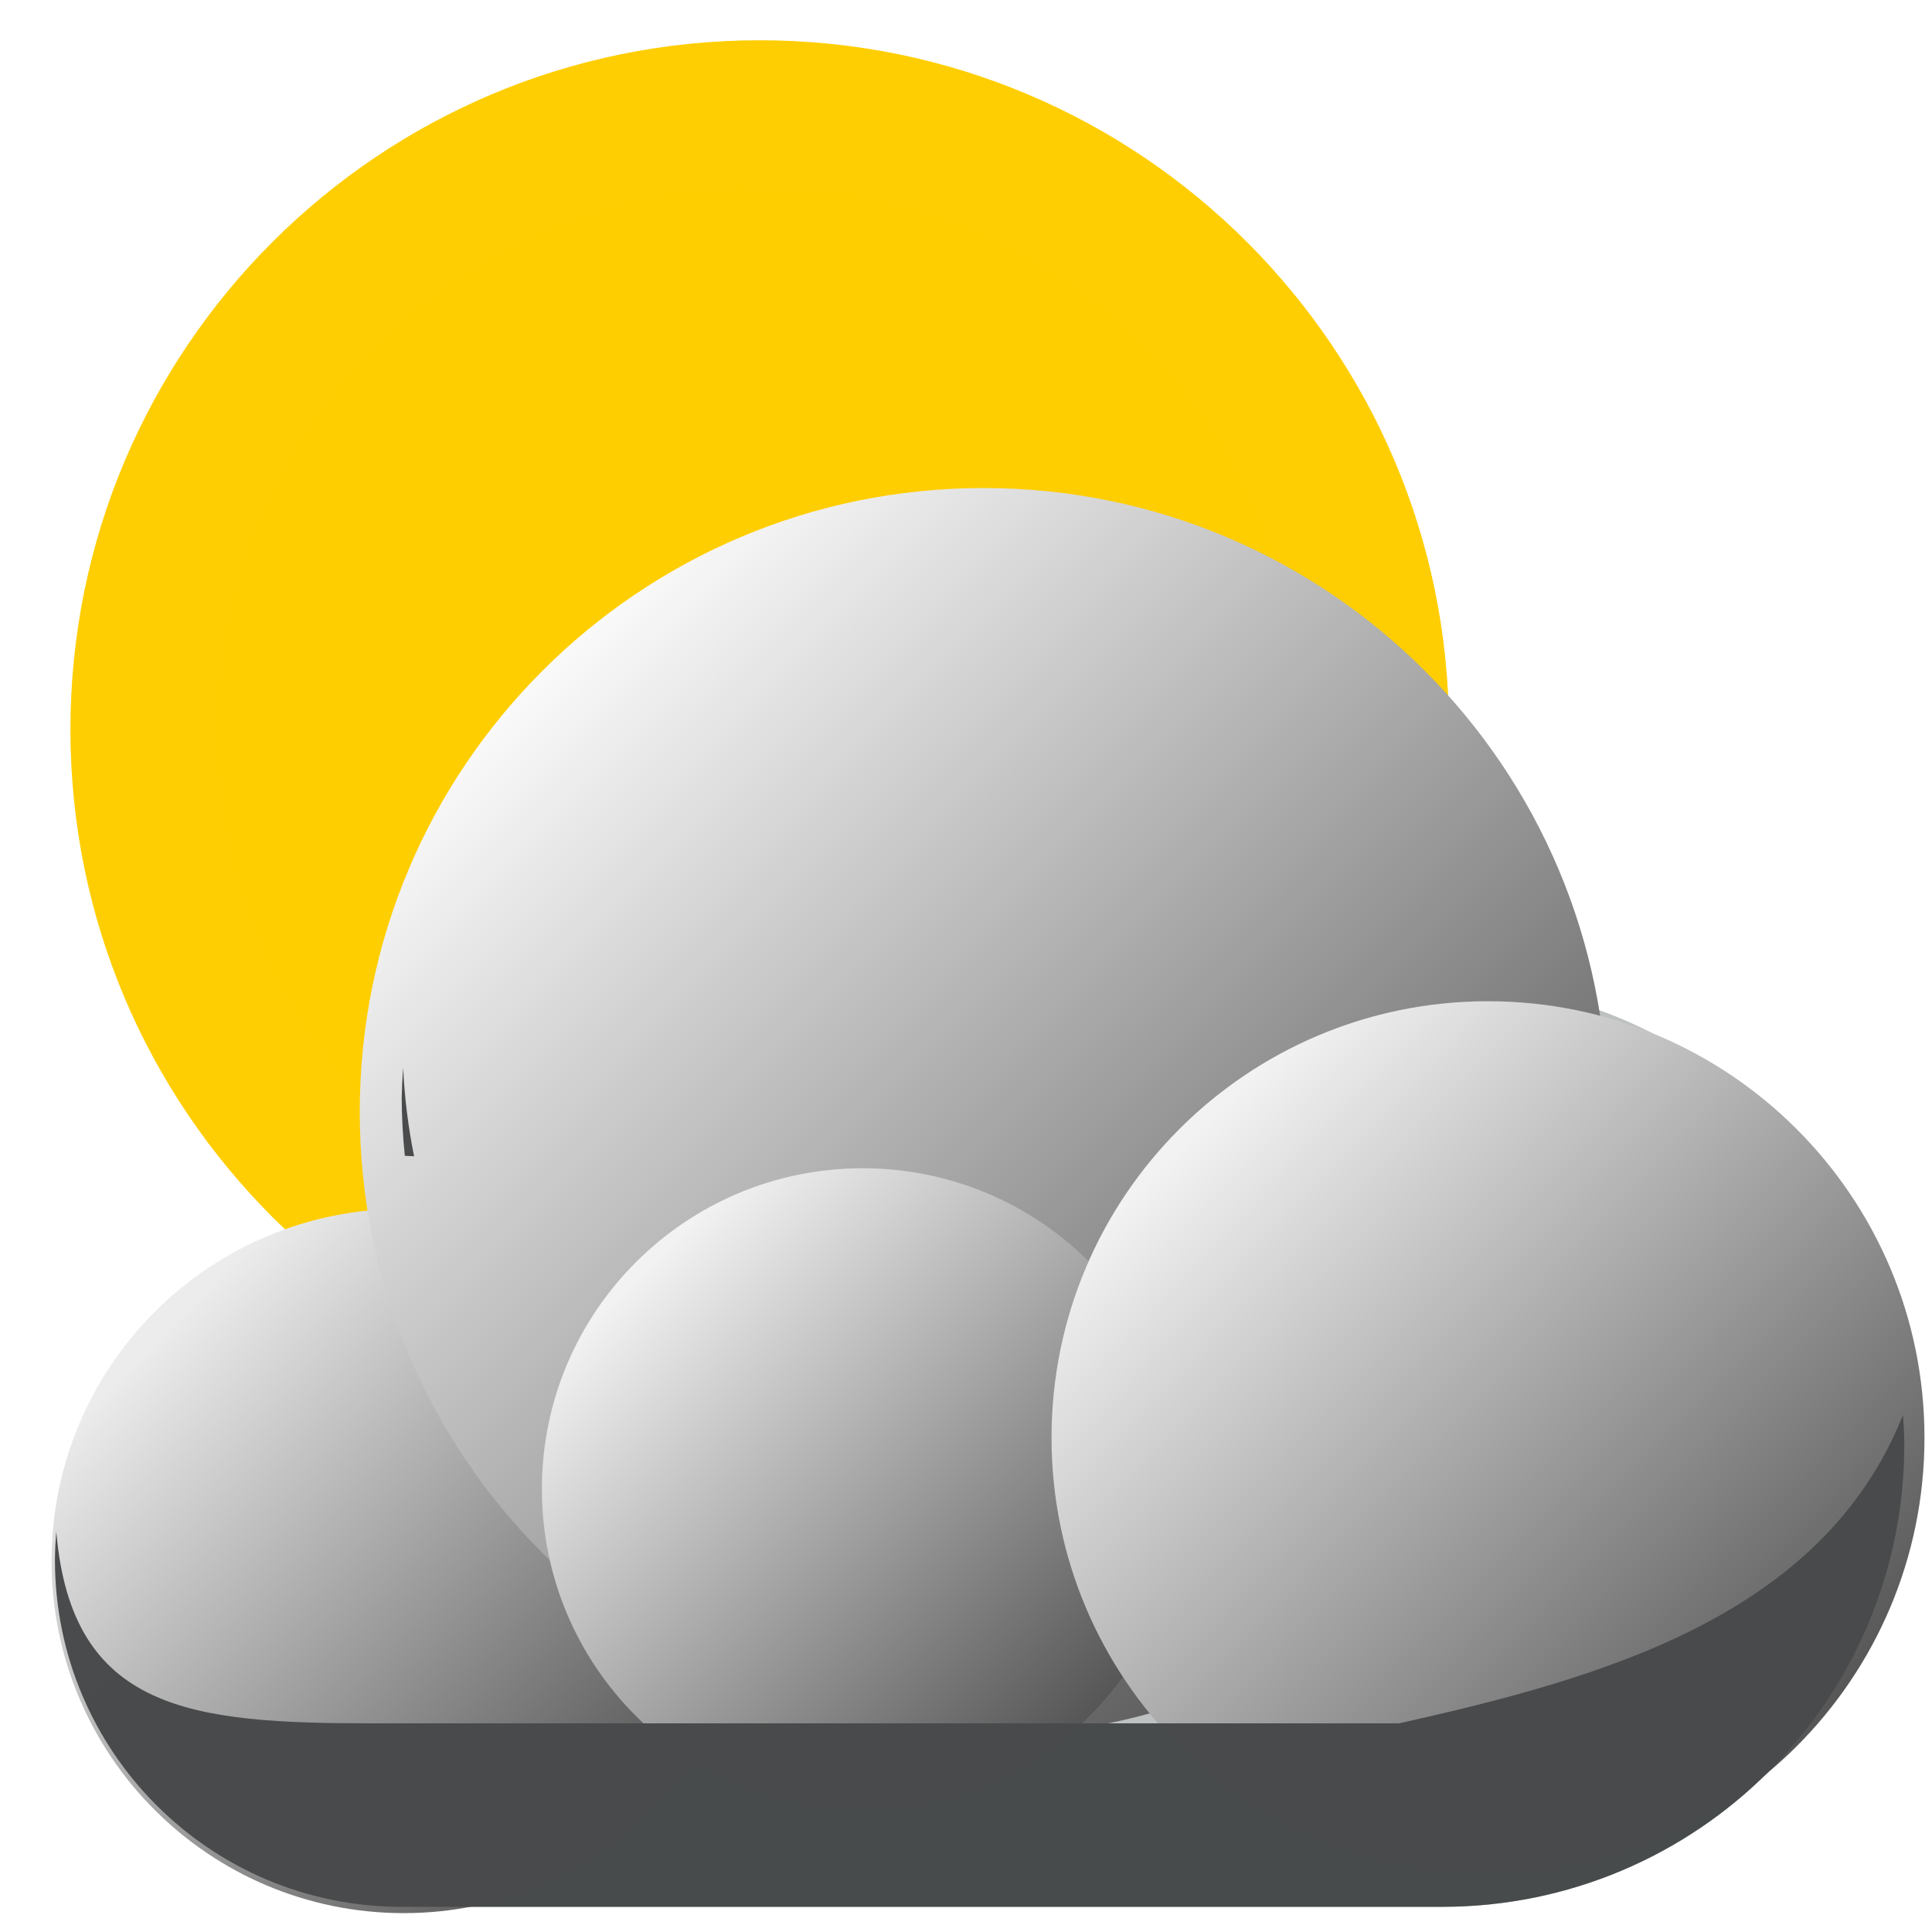
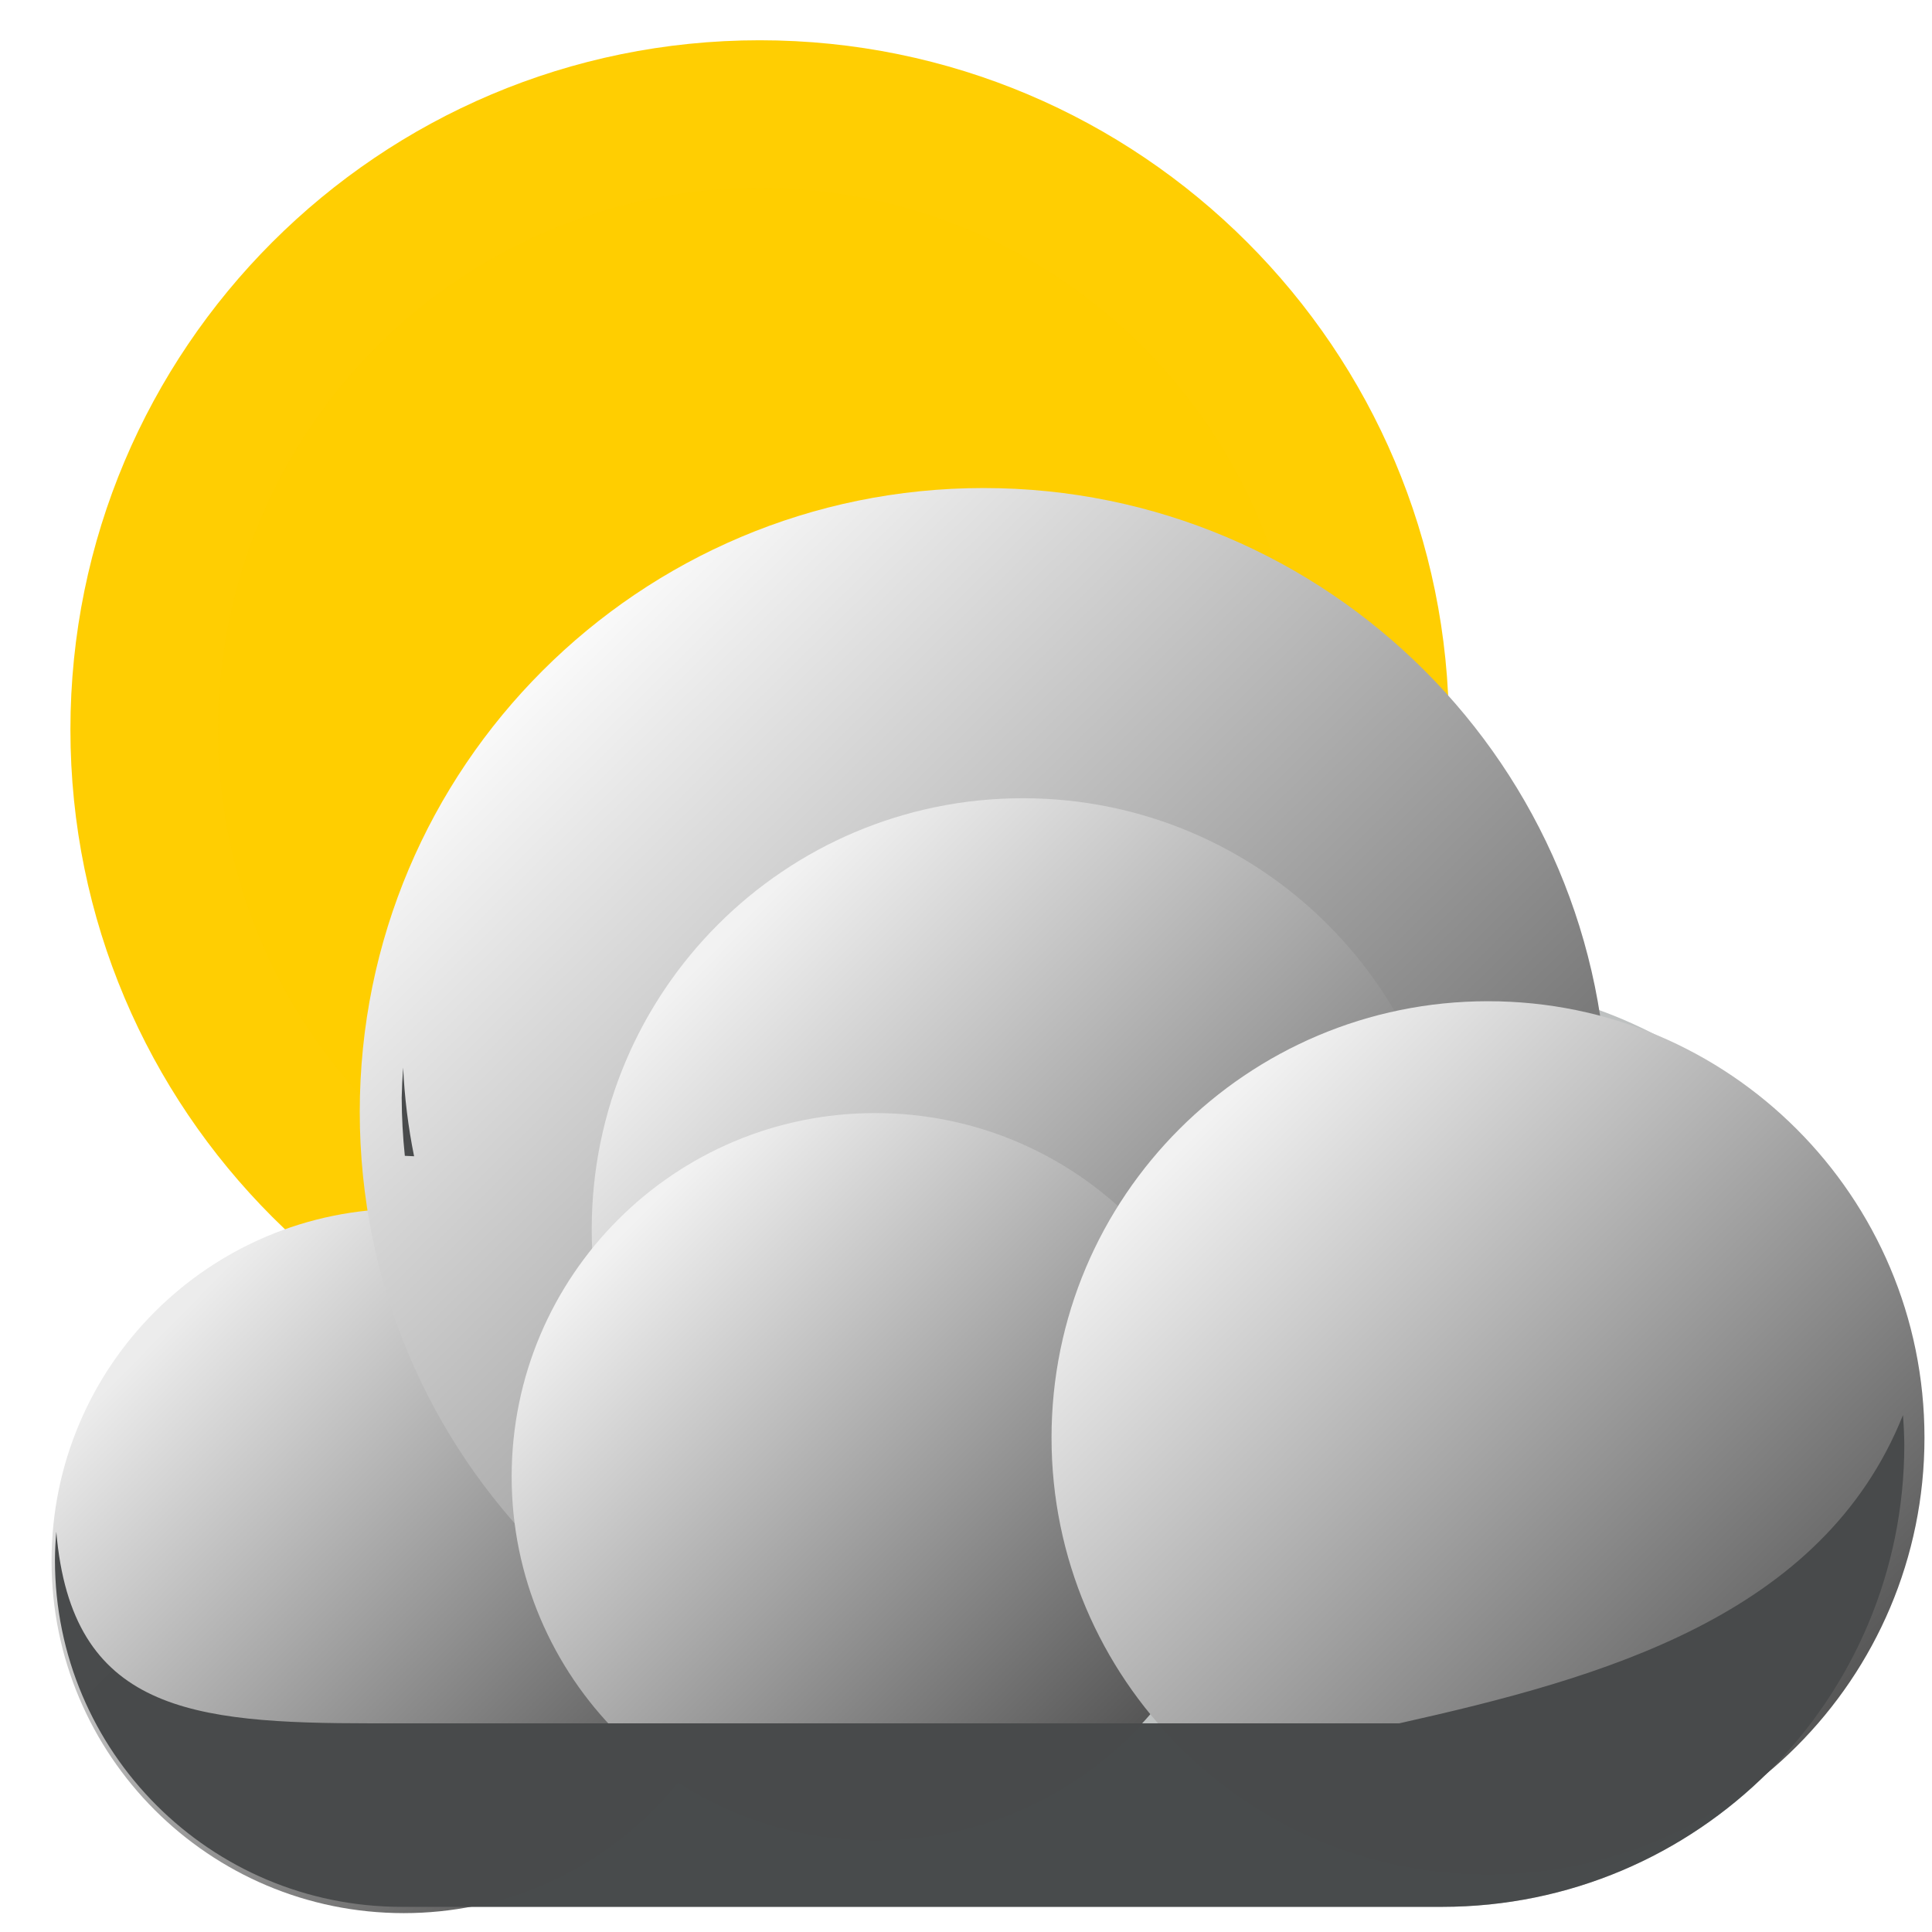
<svg xmlns="http://www.w3.org/2000/svg" xmlns:xlink="http://www.w3.org/1999/xlink" width="48" height="48" version="1.1" id="svg46">
  <defs id="defs20">
    <linearGradient id="linearGradient941">
      <stop id="stop937" offset="0" style="stop-color:#f2f2f2;stop-opacity:1" />
      <stop id="stop939" offset="1" style="stop-color:#333333;stop-opacity:1" />
    </linearGradient>
    <linearGradient id="linearGradient935">
      <stop id="stop931" offset="0" style="stop-color:#ececec;stop-opacity:1" />
      <stop id="stop933" offset="1" style="stop-color:#333333;stop-opacity:1" />
    </linearGradient>
    <linearGradient id="linearGradient861">
      <stop style="stop-color:#f9f9f9;stop-opacity:1" offset="0" id="stop857" />
      <stop style="stop-color:#333333;stop-opacity:1" offset="1" id="stop859" />
    </linearGradient>
    <linearGradient id="linearGradient1019">
      <stop id="stop1015" stop-color="#faffa5" style="stop-color:#bec1c1;stop-opacity:1" />
      <stop id="stop1017" stop-color="#edf573" offset="1" style="stop-color:#444644;stop-opacity:1" />
    </linearGradient>
    <linearGradient id="0">
      <stop stop-color="#eff1f1" id="stop2" />
      <stop offset="1" stop-color="#b0b8b8" id="stop4" />
    </linearGradient>
    <linearGradient xlink:href="#linearGradient1019" id="1" y1="523.478" x2="422.052" y2="535.617" gradientUnits="userSpaceOnUse" gradientTransform="matrix(1.43446,0,0,1.43446,-568.8904,-721.2056)" x1="414.035" />
    <linearGradient xlink:href="#3" id="2" y1="502.798" x2="0" y2="582.798" gradientUnits="userSpaceOnUse" gradientTransform="matrix(0.9333343,0,0,0.9333343,25.90435,32.25266)" />
    <linearGradient id="3">
      <stop stop-color="#f0ff01" id="stop9" />
      <stop offset="1" stop-color="#ff9701" id="stop11" />
    </linearGradient>
    <linearGradient xlink:href="#5" id="4" y1="507.798" x2="0" y2="547.798" gradientUnits="userSpaceOnUse" gradientTransform="matrix(0.8627423,0,0,0.8627423,54.74625,69.22864)" />
    <linearGradient id="5">
      <stop stop-color="#faffa5" id="stop15" />
      <stop offset="1" stop-color="#edf573" id="stop17" />
    </linearGradient>
    <linearGradient xlink:href="#linearGradient941" id="linearGradient863" x1="29.518" y1="28.33" x2="48.062" y2="46.75" gradientUnits="userSpaceOnUse" />
    <linearGradient gradientTransform="matrix(0.8069164,0,0,0.8069164,-19.79944,9.959203)" xlink:href="#linearGradient935" id="linearGradient863-3" x1="29.619" y1="28.56" x2="48.062" y2="46.75" gradientUnits="userSpaceOnUse" />
    <linearGradient gradientTransform="matrix(1.429395,0,0,1.429395,-28.40544,-23.4312)" xlink:href="#linearGradient861" id="linearGradient863-3-3" x1="29.576" y1="27.951" x2="48.062" y2="46.75" gradientUnits="userSpaceOnUse" />
-     <linearGradient gradientTransform="matrix(0.7350897,0,0,0.7350897,-5.741172,10.73917)" xlink:href="#linearGradient941" id="linearGradient863-9" x1="29.518" y1="28.33" x2="48.062" y2="46.75" gradientUnits="userSpaceOnUse" />
+     <linearGradient gradientTransform="matrix(0.9877734,0,0,0.9877734,-11.1051,-4.738728)" xlink:href="#linearGradient941" id="linearGradient863-9" x1="29.518" y1="28.33" x2="48.062" y2="46.75" gradientUnits="userSpaceOnUse" />
+     <linearGradient gradientTransform="matrix(0.8329027,0,0,0.8329027,-9.047837,6.936048)" xlink:href="#linearGradient941" id="linearGradient863-9-3" x1="29.518" y1="28.33" x2="48.062" y2="46.75" gradientUnits="userSpaceOnUse" />
  </defs>
  <g id="g28" transform="matrix(0.917411,0,0,0.917411,-354.7297,-459.9666)" style="fill:#ffcd00;fill-opacity:0.992;stroke:none">
    <rect style="fill:#ffcd00;fill-opacity:0.992;stroke:none" id="rect24" rx="18.667" width="37.333" height="37.333" x="388.571" y="502.465" />
    <rect style="fill:#ffcd00;fill-opacity:0.992;stroke:none" id="rect26" rx="14.667" width="29.333" height="29.333" x="392.571" y="506.465" />
  </g>
  <path style="color:#4d4d4d;fill:#bec1c1;fill-opacity:1;stroke-width:1.434" id="path30" d="M 24.338,12.913 A 14.359,14.359 0 0 1 38.467,24.72 11.487,11.487 0 0 1 47.312,35.888 11.487,11.487 0 0 1 35.825,47.375 H 9.979 A 8.615,8.615 0 0 1 1.364,38.76 8.615,8.615 0 0 1 9.979,30.144 8.615,8.615 0 0 1 10.288,30.162 14.359,14.359 0 0 1 9.979,27.273 14.359,14.359 0 0 1 24.338,12.914 Z" />
  <circle style="opacity:1;fill:url(#linearGradient863-3);fill-opacity:1;fill-rule:evenodd;stroke:none;stroke-width:0.595;stroke-linecap:round;stroke-linejoin:round;stroke-miterlimit:4;stroke-dasharray:none;stroke-dashoffset:0;stroke-opacity:1" id="path853-5" cx="10.031" cy="38.781" r="8.75" />
  <circle style="opacity:1;fill:url(#linearGradient863-3-3);fill-opacity:1;fill-rule:evenodd;stroke:none;stroke-width:1.053;stroke-linecap:round;stroke-linejoin:round;stroke-miterlimit:4;stroke-dasharray:none;stroke-dashoffset:0;stroke-opacity:1" id="path853-5-2" cx="24.438" cy="27.625" r="15.5" />
-   <circle style="opacity:1;fill:url(#linearGradient863-9);fill-opacity:1;fill-rule:evenodd;stroke:none;stroke-width:0.542;stroke-linecap:round;stroke-linejoin:round;stroke-miterlimit:4;stroke-dasharray:none;stroke-dashoffset:0;stroke-opacity:1" id="path853-7" cx="21.434" cy="36.996" r="7.971" />
+   <circle style="opacity:1;fill:url(#linearGradient863-9);fill-opacity:1;fill-rule:evenodd;stroke:none;stroke-width:0.728;stroke-linecap:round;stroke-linejoin:round;stroke-miterlimit:4;stroke-dasharray:none;stroke-dashoffset:0;stroke-opacity:1" id="path853-7" cx="25.412" cy="30.543" r="10.711" />
+   <circle style="opacity:1;fill:url(#linearGradient863-9-3);fill-opacity:1;fill-rule:evenodd;stroke:none;stroke-width:0.614;stroke-linecap:round;stroke-linejoin:round;stroke-miterlimit:4;stroke-dasharray:none;stroke-dashoffset:0;stroke-opacity:1" id="path853-7-5" cx="21.744" cy="36.686" r="9.032" />
  <circle style="opacity:1;fill:url(#linearGradient863);fill-opacity:1;fill-rule:evenodd;stroke:none;stroke-width:0.737;stroke-linecap:round;stroke-linejoin:round;stroke-miterlimit:4;stroke-dasharray:none;stroke-dashoffset:0;stroke-opacity:1" id="path853" cx="36.969" cy="35.719" r="10.844" />
  <path style="color:#4d4d4d;opacity:1;fill:#484a4b;fill-opacity:0.992;stroke-width:1.434" id="path42" d="m 10.016,26.522 c -0.019,0.25 -0.031,0.5 -0.036,0.751 0.002,0.482 0.028,0.964 0.078,1.443 0.077,0.003 0.153,0.007 0.23,0.011 -0.147,-0.727 -0.238,-1.464 -0.272,-2.205 z m 37.262,8.638 c -1.998,4.991 -7.451,6.524 -12.516,7.656 H 9.23 C 4.757,42.814 1.778,42.514 1.399,38.057 1.378,38.29 1.367,38.525 1.365,38.76 1.365,43.518 5.222,47.375 9.98,47.375 H 35.826 C 42.17,47.375 47.312,42.232 47.312,35.888 47.309,35.645 47.298,35.402 47.279,35.16 Z" />
</svg>
